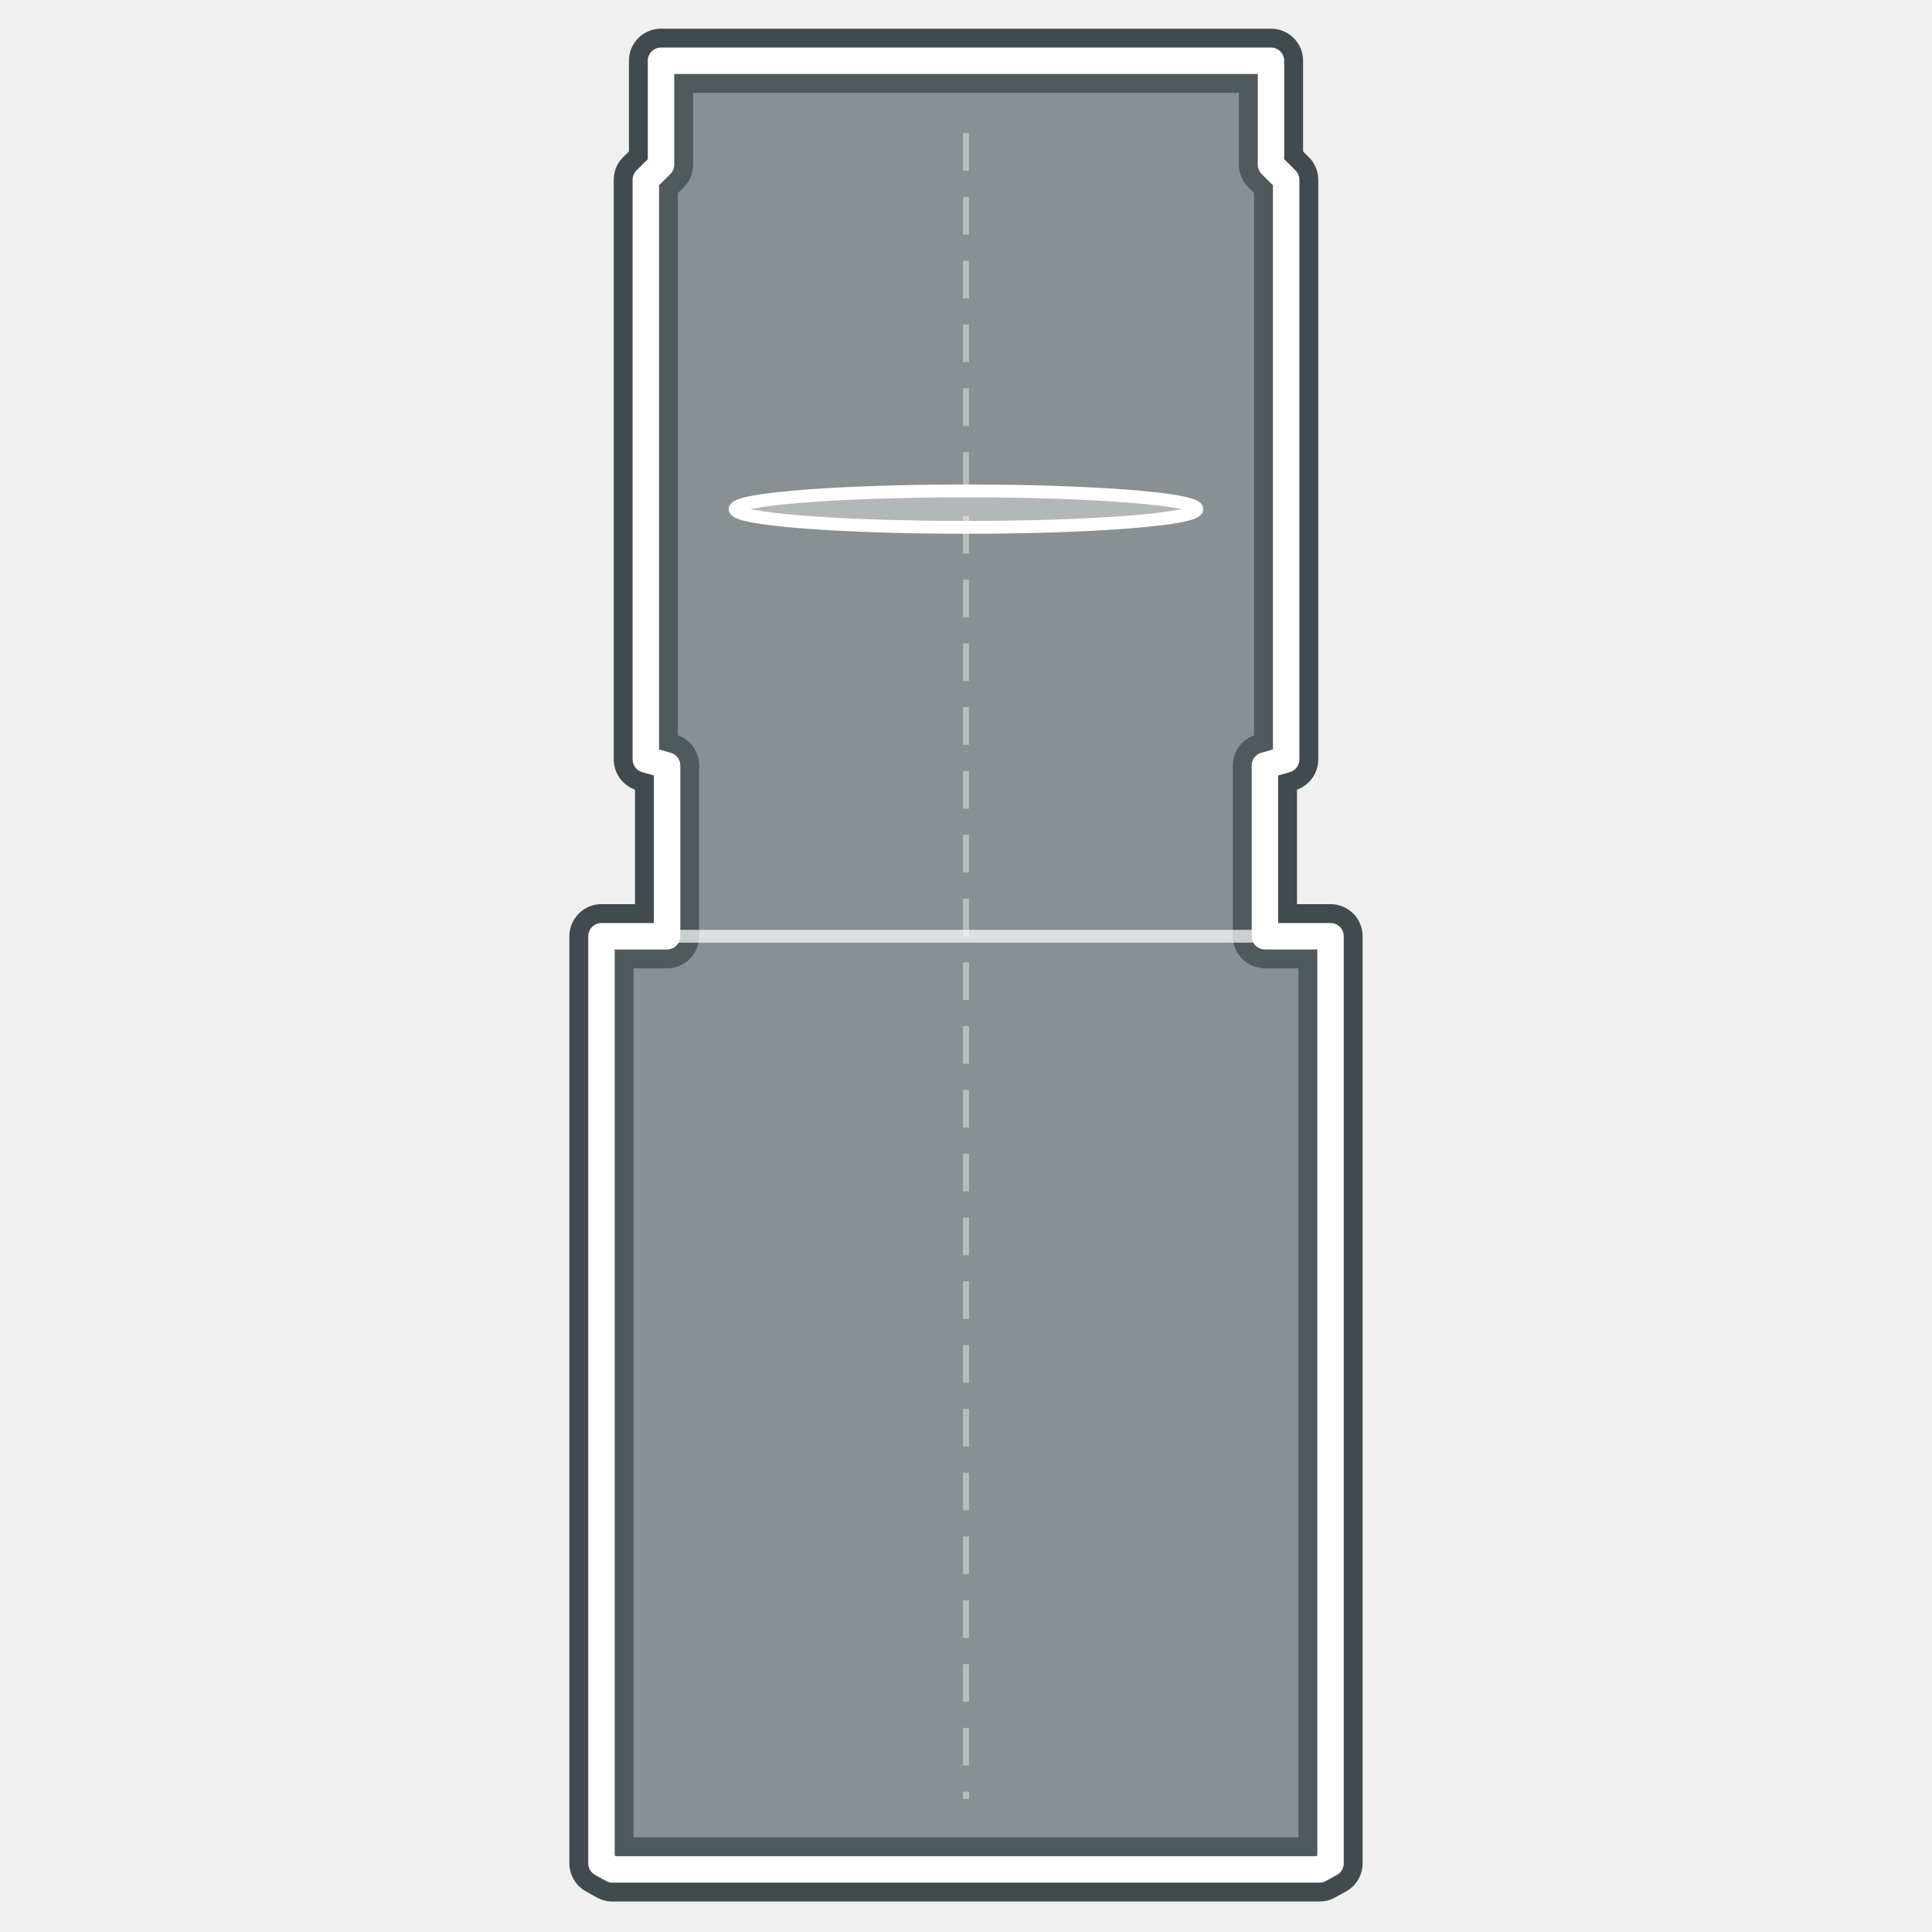
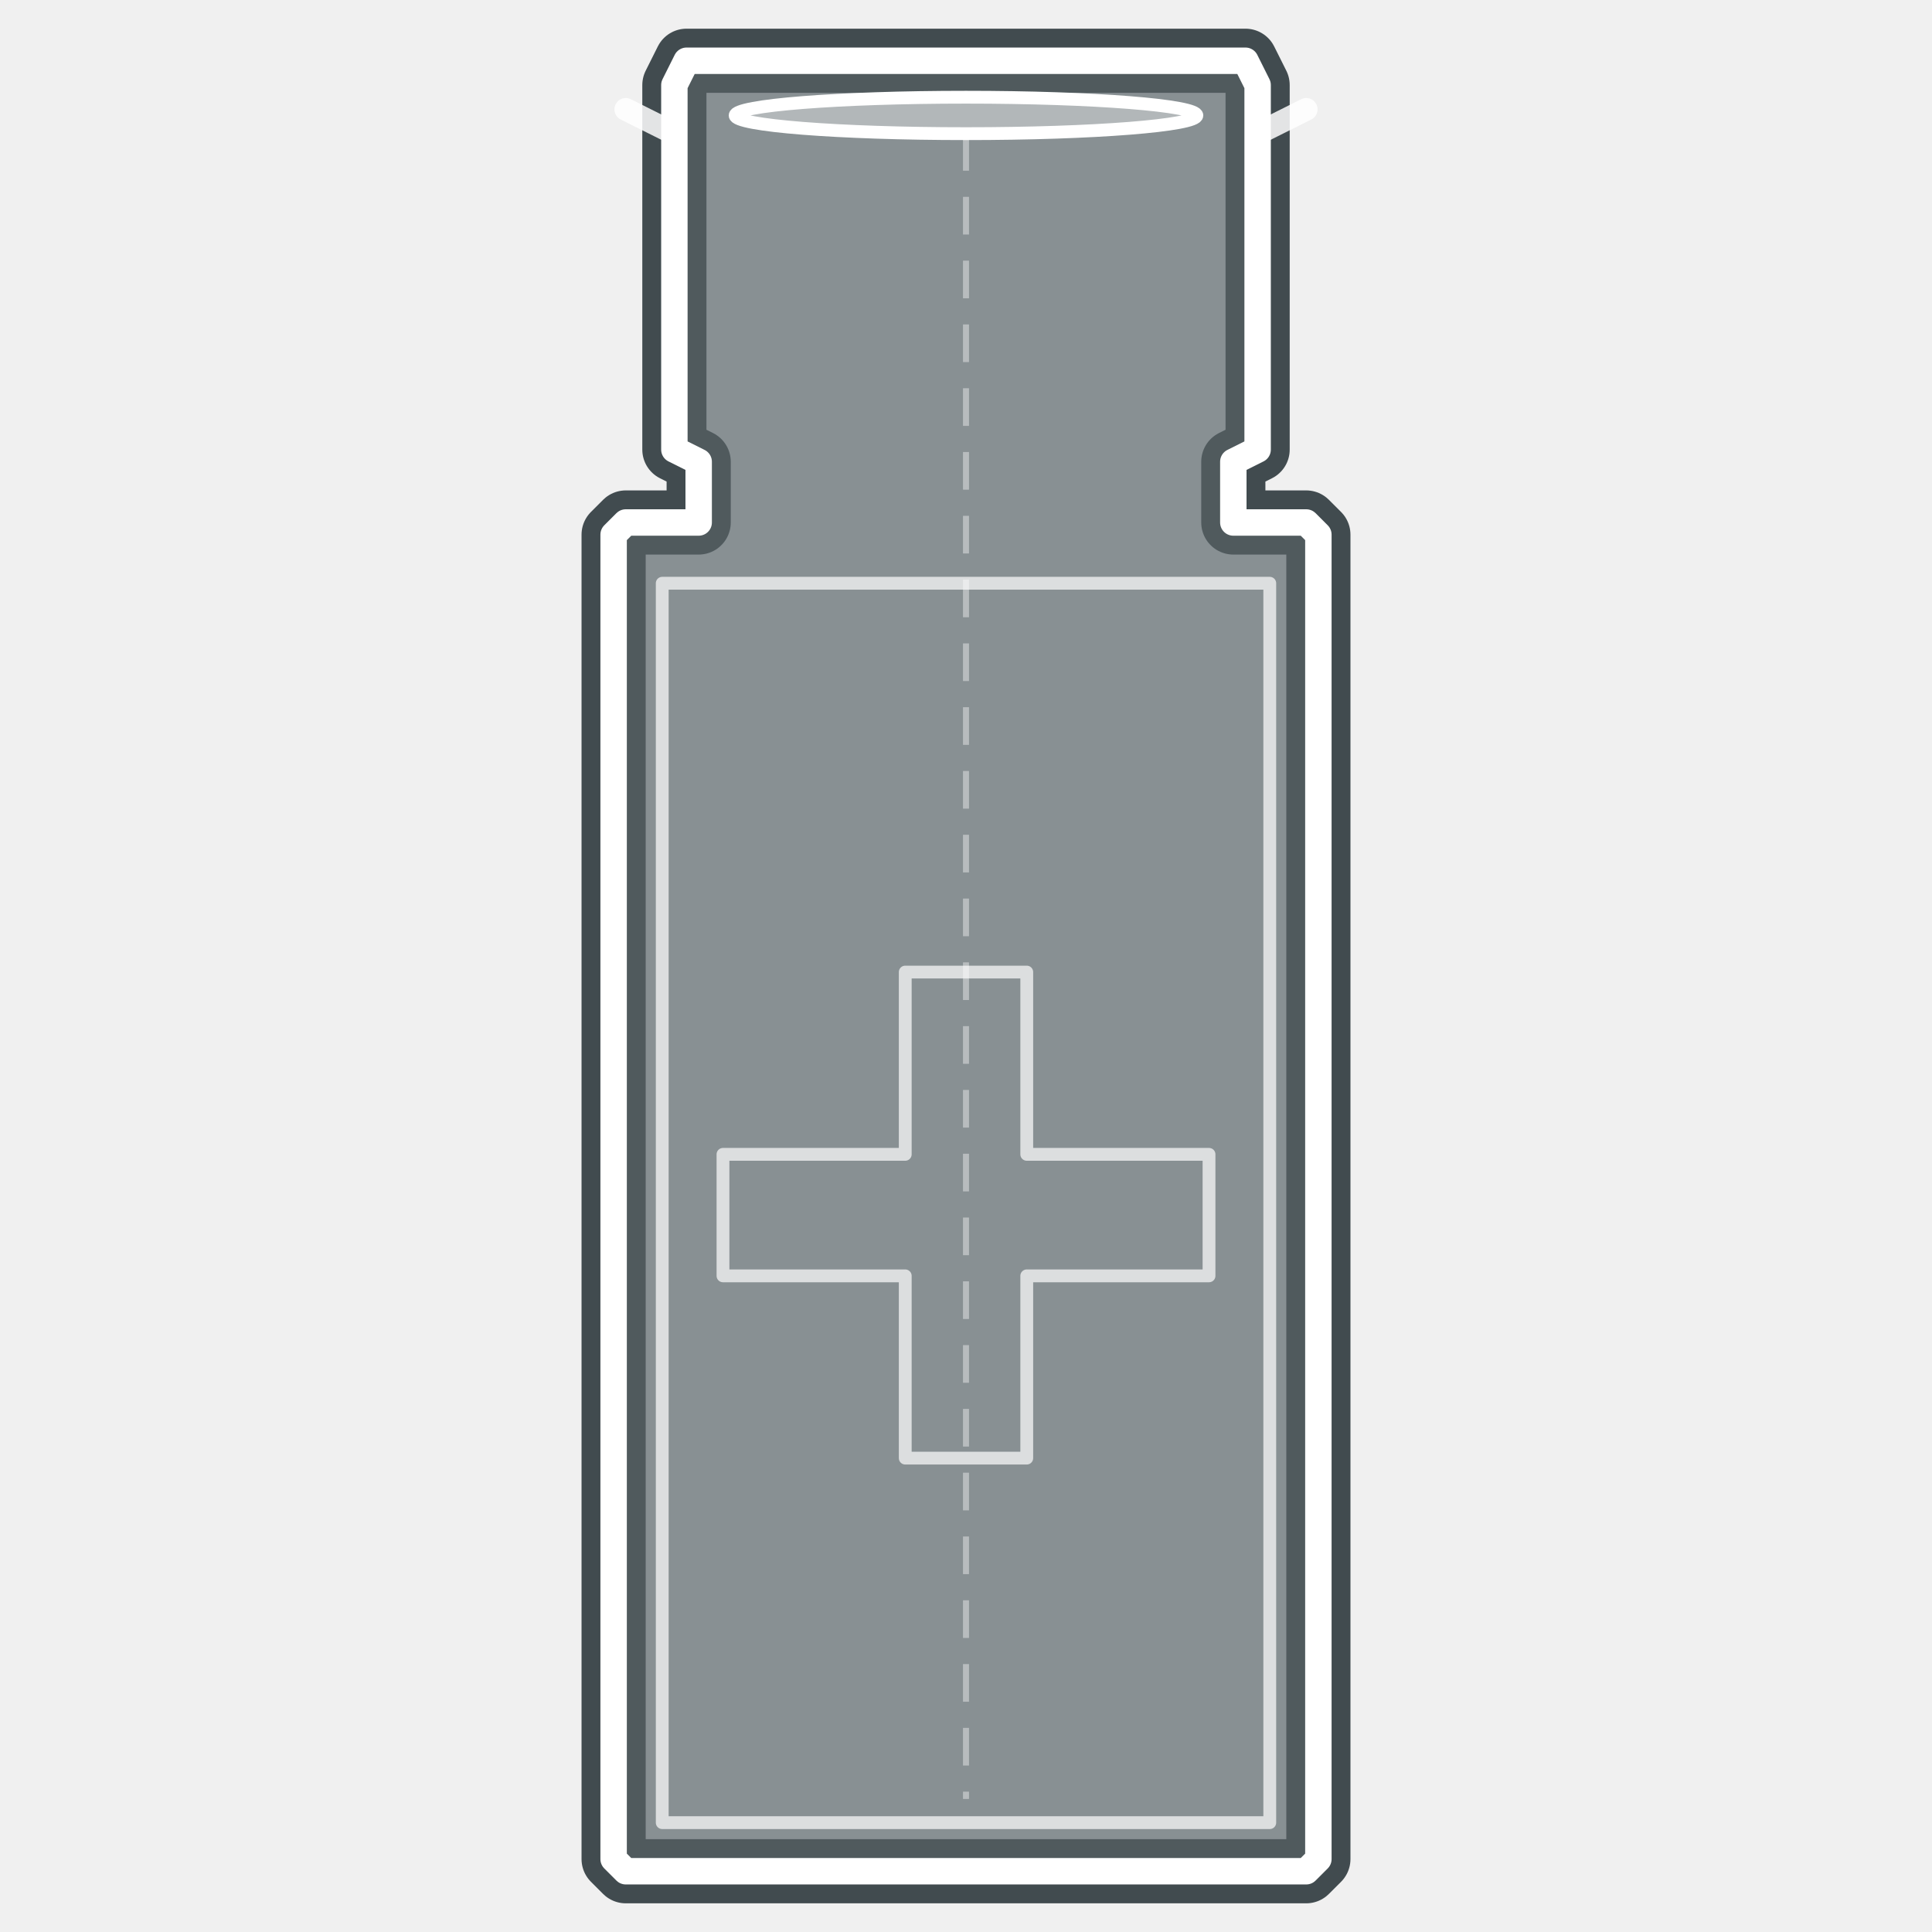
<svg xmlns="http://www.w3.org/2000/svg" viewBox="-49.00 0.00 318.00 318.00" width="512" height="512">
-   <polygon points="110.0,10.0 160.2,10.0 160.2,27.1 162.7,29.6 162.7,125.0 159.2,126.0 159.2,154.1 170.0,154.1 170.0,306.7 168.2,307.7 110.0,307.7 110.0,307.7 51.8,307.7 50.0,306.7 50.0,154.1 60.8,154.1 60.8,126.0 57.3,125.0 57.3,29.6 59.8,27.1 59.8,10.0 110.0,10.0" fill="#0b1d24" fill-opacity="0.6" stroke="#07141a" stroke-opacity=".75" stroke-width="10.56" stroke-linejoin="round" />
-   <polygon points="110.0,10.0 160.2,10.0 160.2,27.1 162.7,29.6 162.7,125.0 159.2,126.0 159.2,154.1 170.0,154.1 170.0,306.7 168.2,307.7 110.0,307.7 110.0,307.7 51.8,307.7 50.0,306.7 50.0,154.1 60.8,154.1 60.8,126.0 57.3,125.0 57.3,29.6 59.8,27.1 59.8,10.0 110.0,10.0" fill="#ffffff" fill-opacity=".22" stroke="#ffffff" stroke-width="4.35" stroke-linejoin="round" />
+   <polygon points="110.0,10.0 156.0,10.0 158.0,14.0 158.0,74.0 154.0,76.0 154.0,86.0 166.0,86.0 168.0,88.0 168.0,306.0 166.0,308.0 110.0,308.0 110.0,308.0 54.0,308.0 52.0,306.0 52.0,88.0 54.0,86.0 66.0,86.0 66.0,76.0 62.0,74.0 62.0,14.0 64.0,10.0 110.0,10.0" fill="#0b1d24" fill-opacity="0.6" stroke="#07141a" stroke-opacity=".75" stroke-width="10.56" stroke-linejoin="round" />
+   <polygon points="110.0,10.0 156.0,10.0 158.0,14.0 158.0,74.0 154.0,76.0 154.0,86.0 166.0,86.0 168.0,88.0 168.0,306.0 166.0,308.0 110.0,308.0 110.0,308.0 54.0,308.0 52.0,306.0 52.0,88.0 54.0,86.0 66.0,86.0 66.0,76.0 62.0,74.0 62.0,14.0 64.0,10.0 110.0,10.0" fill="#ffffff" fill-opacity=".22" stroke="#ffffff" stroke-width="4.35" stroke-linejoin="round" />
  <line x1="110" y1="21.9" x2="110" y2="296.1" stroke="#ffffff" stroke-width="0.99" stroke-dasharray="6.2 4.3" opacity=".4" />
-   <polygon points="110.0,154.1 168.7,154.1 170.0,155.6 170.0,305.7 168.7,306.7 110.0,306.7 110.0,306.7 51.3,306.7 50.0,305.7 50.0,155.6 51.3,154.1 110.0,154.1" fill="none" stroke="#ffffff" stroke-width="2.11" stroke-linejoin="round" stroke-linecap="round" opacity=".7" />
-   <ellipse cx="110" cy="83.8" rx="38" ry="3" fill="#ffffff" fill-opacity=".35" stroke="#ffffff" stroke-width="2.11" />
+   <line x1="158" y1="22" x2="166" y2="18" stroke="#ffffff" stroke-width="3.73" stroke-linecap="round" opacity=".85" />
+   <line x1="62" y1="22" x2="54" y2="18" stroke="#ffffff" stroke-width="3.73" stroke-linecap="round" opacity=".85" />
+   <polygon points="110.0,96.0 160.0,96.0 160.0,300.0 110.0,300.0 110.0,300.0 60.0,300.0 60.0,96.0 110.0,96.0" fill="none" stroke="#ffffff" stroke-width="2.11" stroke-linejoin="round" stroke-linecap="round" opacity=".7" />
+   <polygon points="110.0,160.0 120.0,160.0 120.0,190.0 150.0,190.0 150.0,210.0 120.0,210.0 120.0,240.0 110.0,240.0 110.0,240.0 100.0,240.0 100.0,210.0 70.0,210.0 70.0,190.0 100.0,190.0 100.0,160.0 110.0,160.0" fill="none" stroke="#ffffff" stroke-width="2.11" stroke-linejoin="round" stroke-linecap="round" opacity=".7" />
+   <ellipse cx="110" cy="19" rx="38" ry="3" fill="#ffffff" fill-opacity=".35" stroke="#ffffff" stroke-width="2.11" />
</svg>
